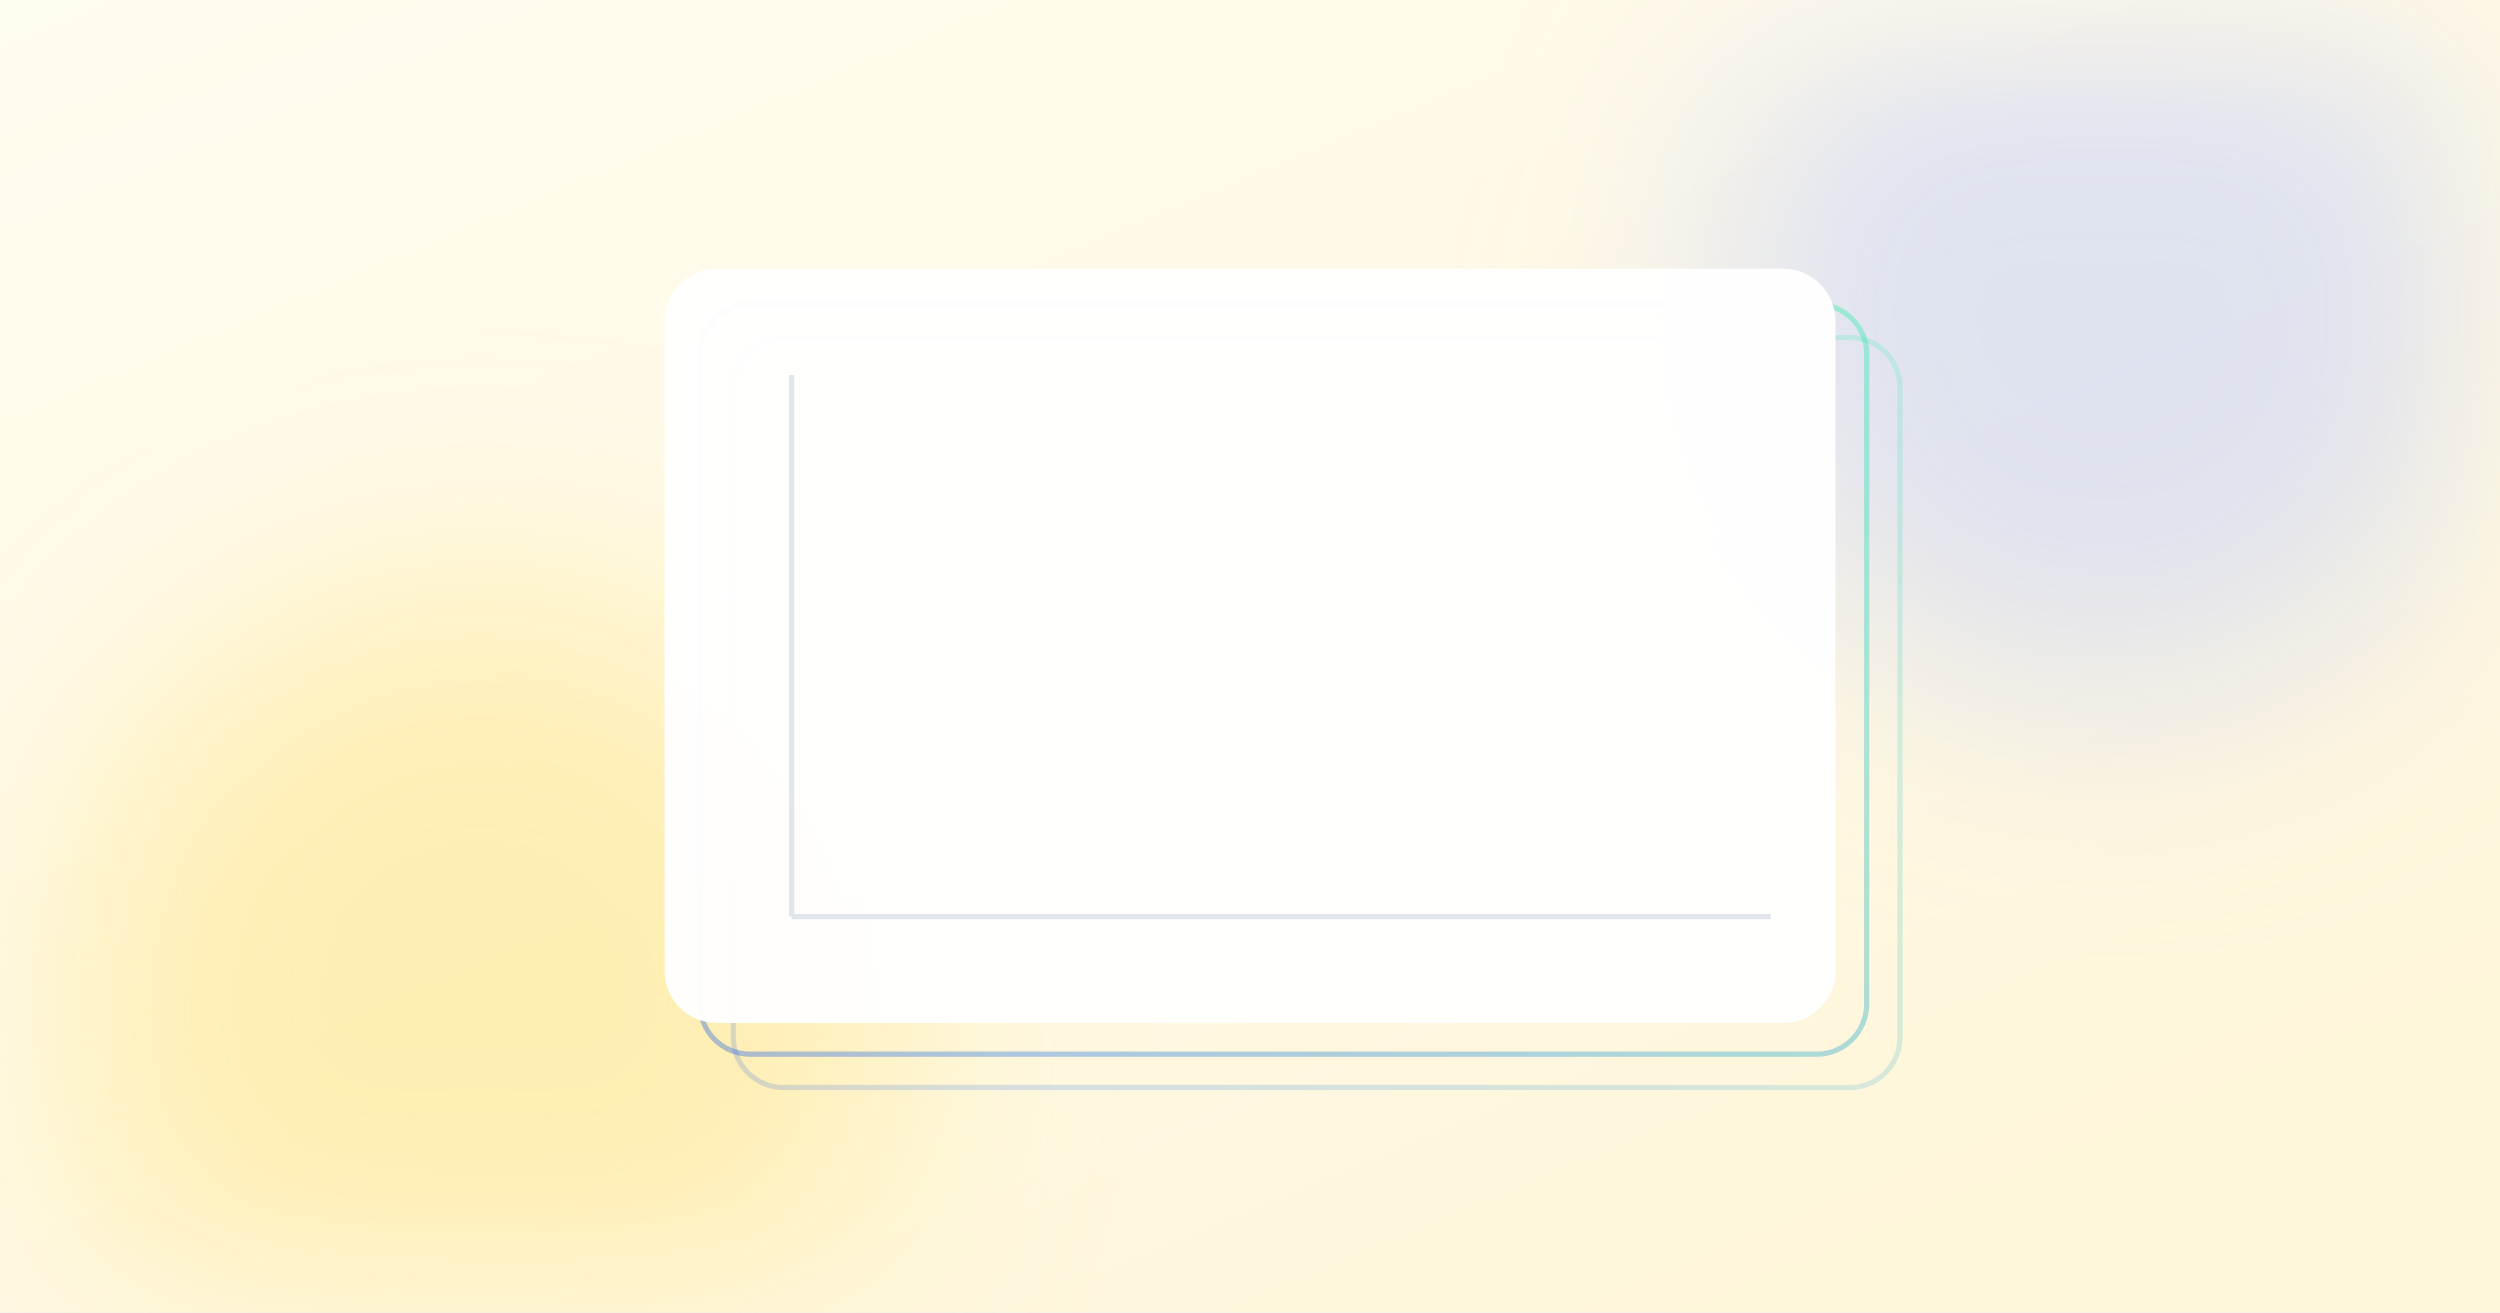
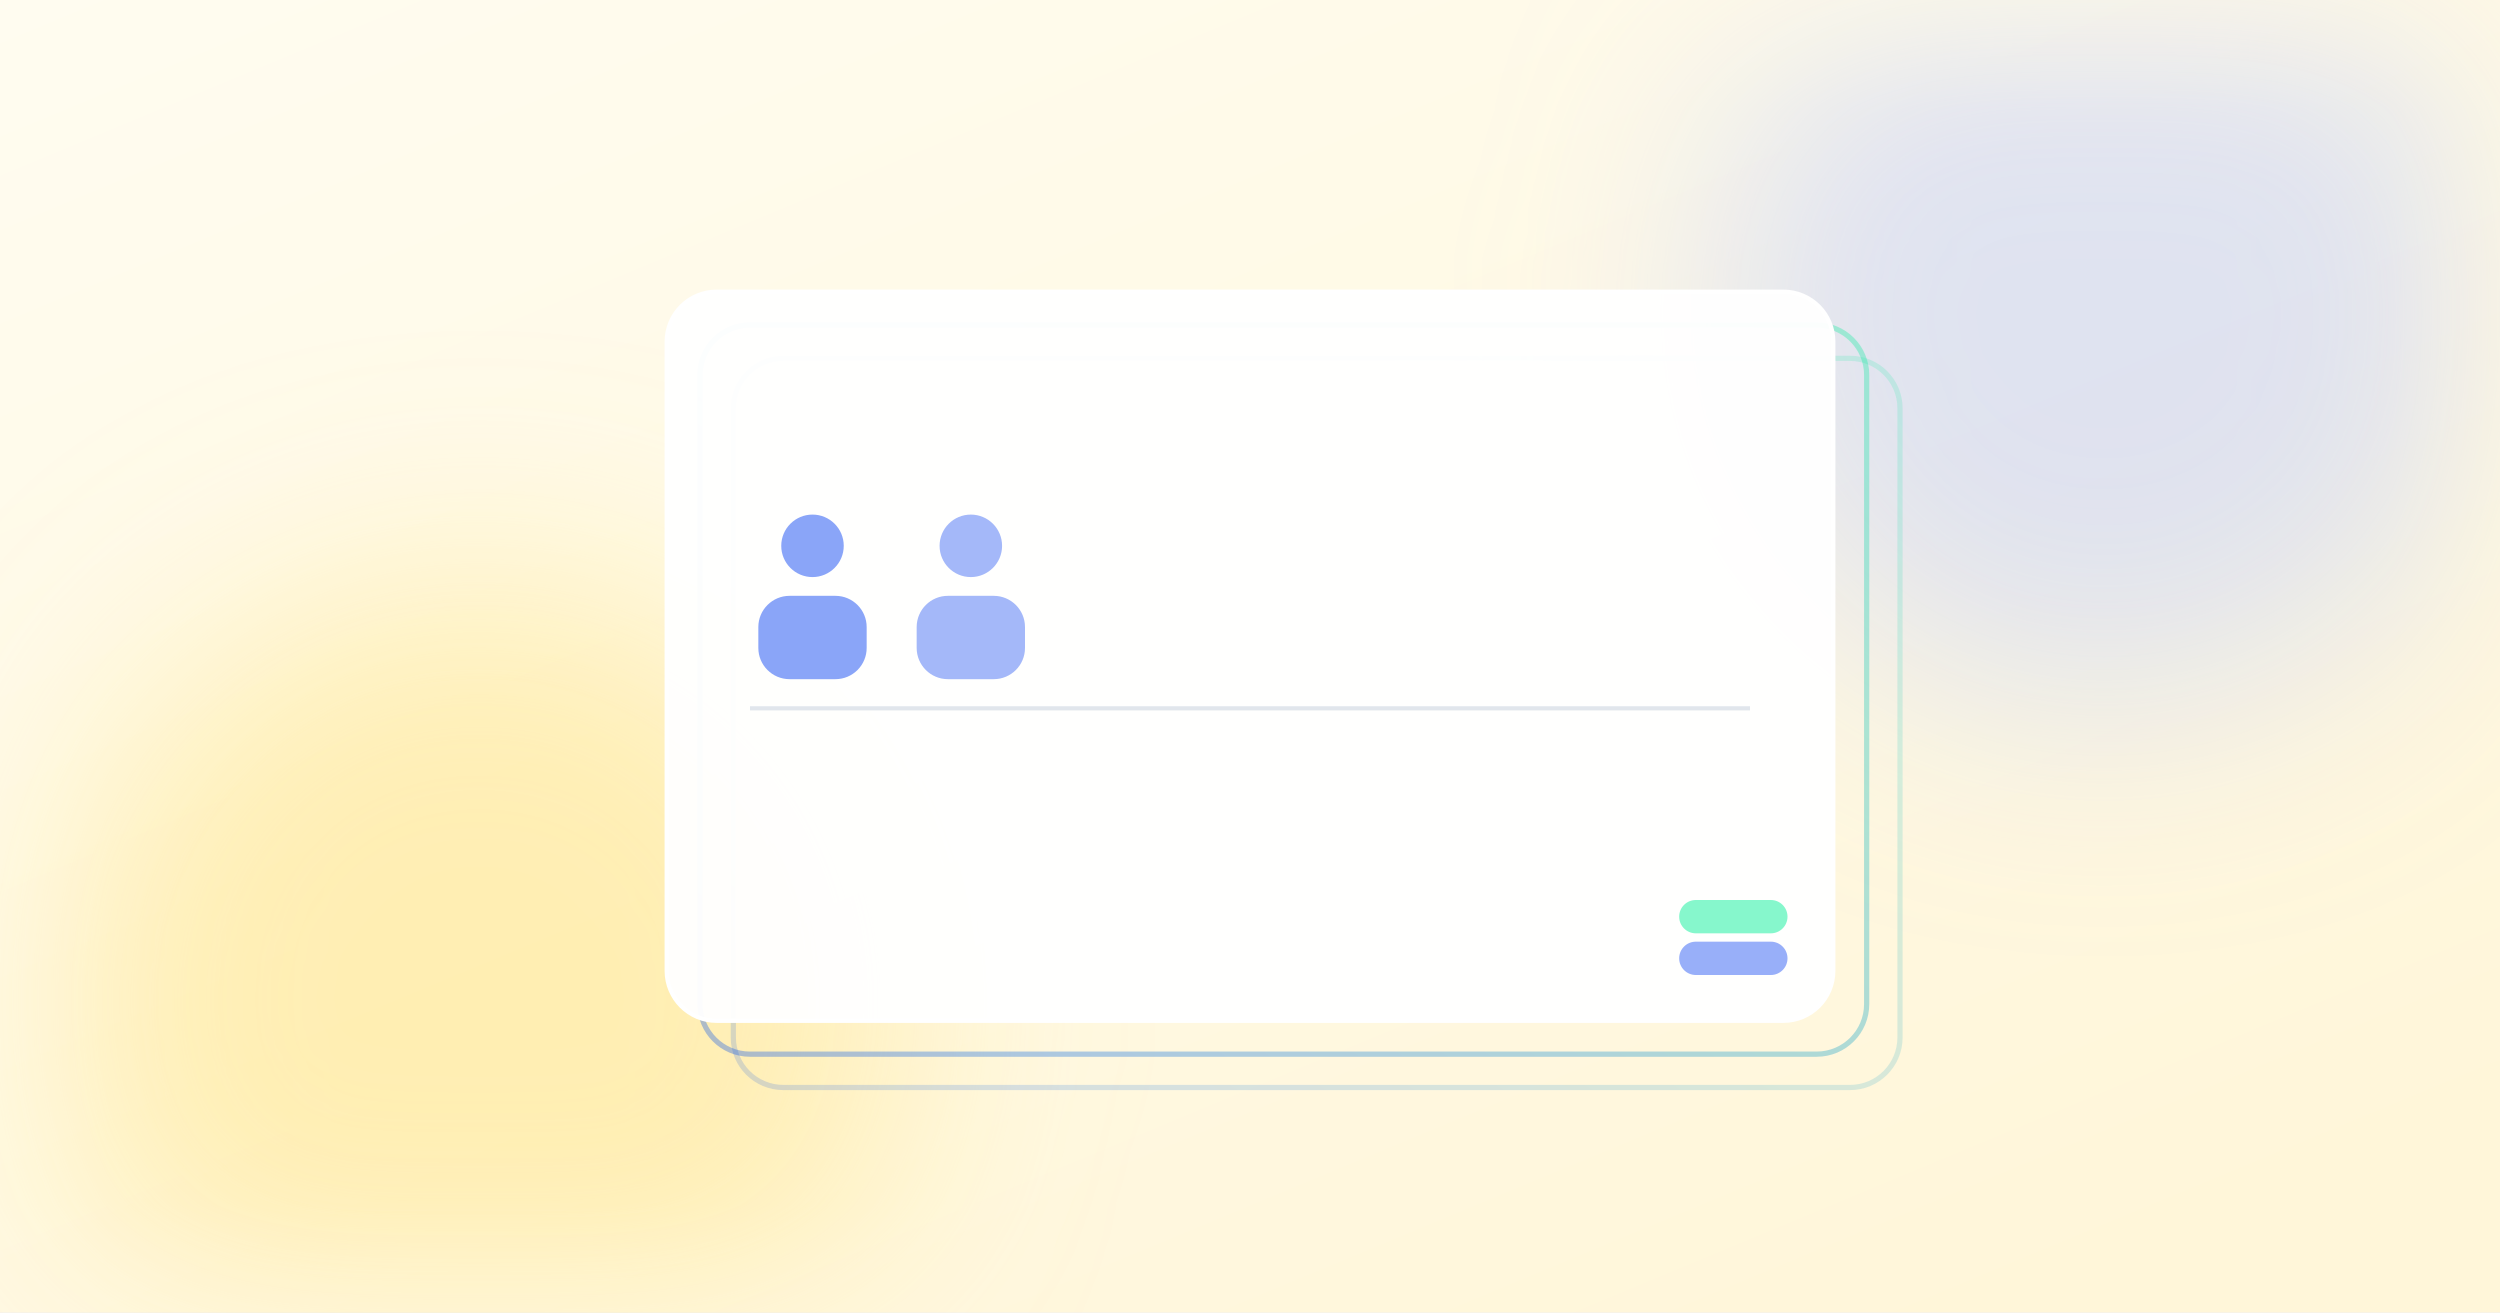
<svg xmlns="http://www.w3.org/2000/svg" viewBox="0 0 1200 630" font-family="Arial, Helvetica, sans-serif">
  <defs>
    <linearGradient id="bg" x1="0" y1="0" x2="0.8" y2="1">
      <stop offset="0" stop-color="#FFFCF0" />
      <stop offset="1" stop-color="#FFF6D9" />
    </linearGradient>
    <linearGradient id="brand" x1="0" y1="1" x2="1" y2="0">
      <stop offset="0" stop-color="#004aef" />
      <stop offset="1" stop-color="#07ef9c" />
    </linearGradient>
    <filter id="soft" x="-60%" y="-60%" width="220%" height="220%">
      <feGaussianBlur stdDeviation="55" />
    </filter>
-     <clipPath id="revealExp">
-       <rect class="clipExp" x="380" y="180" width="0" height="300" />
-     </clipPath>
-     <clipPath id="revealAct">
-       <rect class="clipAct" x="380" y="130" width="0" height="350" />
-     </clipPath>
    <style>
-       /* 11s loop: the plan said costs go DOWN as bots join the team; the
-          line that actually got drawn went UP, one bot at a time.
-          Yellow-led palette: this is the warning-sign cover of the set. */
-       .clipExp { animation: exp 11s ease-in-out infinite; }
-       @keyframes exp { 0%, 8% { width: 0; } 22% { width: 460px; } 94% { width: 460px; } 99%, 100% { width: 0; } }
-       .clipAct { animation: act 11s ease-in-out infinite; }
-       @keyframes act { 0%, 24% { width: 0; } 52% { width: 460px; } 94% { width: 460px; } 99%, 100% { width: 0; } }
-       .bot1, .bot2, .bot3, .peak, .exdown { opacity: 0; transform-box: fill-box; transform-origin: center; }
-       .bot1 { animation: pop1 11s ease-out infinite; }
-       .bot2 { animation: pop2 11s ease-out infinite; }
-       .bot3 { animation: pop3 11s ease-out infinite; }
-       @keyframes pop1 { 0%, 28% { opacity: 0; transform: scale(0.6); } 32% { opacity: 1; transform: scale(1); } 93% { opacity: 1; } 98%, 100% { opacity: 0; } }
-       @keyframes pop2 { 0%, 37% { opacity: 0; transform: scale(0.6); } 41% { opacity: 1; transform: scale(1); } 93% { opacity: 1; } 98%, 100% { opacity: 0; } }
-       @keyframes pop3 { 0%, 46% { opacity: 0; transform: scale(0.6); } 50% { opacity: 1; transform: scale(1); } 93% { opacity: 1; } 98%, 100% { opacity: 0; } }
-       .exdown { animation: exd 11s ease-out infinite; }
-       @keyframes exd { 0%, 20% { opacity: 0; } 24% { opacity: 1; } 93% { opacity: 1; } 98%, 100% { opacity: 0; } }
-       .peak { animation: pk 11s ease-out infinite; }
-       @keyframes pk { 0%, 52% { opacity: 0; transform: scale(0.4); } 57% { opacity: 1; transform: scale(1.15); } 62% { transform: scale(1); } 93% { opacity: 1; } 98%, 100% { opacity: 0; } }
+       /* 11s loop: the AI bot joins a two-person team (green spark of hope).
+          Then, instead of the team shrinking, MORE people keep joining and
+          the money stack keeps climbing — until the yellow warning pops.
+          Yellow-led palette: the warning-sign cover of the set. */
+       .bot, .hope, .p3, .p4, .p5, .m3, .m4, .m5, .m6, .warn { opacity: 0; transform-box: fill-box; transform-origin: center; }
+       .bot { animation: bt 11s ease-out infinite; }
+       @keyframes bt { 0%, 6% { opacity: 0; transform: translateY(10px) scale(0.85); } 10% { opacity: 1; transform: translateY(0) scale(1); } 94% { opacity: 1; } 99%, 100% { opacity: 0; } }
+       .hope { animation: hp 11s ease-out infinite; }
+       @keyframes hp { 0%, 10% { opacity: 0; transform: scale(0.4); } 14% { opacity: 1; transform: scale(1.1); } 18% { opacity: 1; transform: scale(1); } 24% { opacity: 0; transform: scale(0.6); } 100% { opacity: 0; } }
+       .p3 { animation: pp3 11s ease-out infinite; }
+       .p4 { animation: pp4 11s ease-out infinite; }
+       .p5 { animation: pp5 11s ease-out infinite; }
+       @keyframes pp3 { 0%, 20% { opacity: 0; transform: translateY(10px) scale(0.85); } 24% { opacity: 1; transform: translateY(0) scale(1); } 94% { opacity: 1; } 99%, 100% { opacity: 0; } }
+       @keyframes pp4 { 0%, 30% { opacity: 0; transform: translateY(10px) scale(0.85); } 34% { opacity: 1; transform: translateY(0) scale(1); } 94% { opacity: 1; } 99%, 100% { opacity: 0; } }
+       @keyframes pp5 { 0%, 40% { opacity: 0; transform: translateY(10px) scale(0.85); } 44% { opacity: 1; transform: translateY(0) scale(1); } 94% { opacity: 1; } 99%, 100% { opacity: 0; } }
+       .m3 { animation: mm3 11s ease-out infinite; }
+       .m4 { animation: mm4 11s ease-out infinite; }
+       .m5 { animation: mm5 11s ease-out infinite; }
+       .m6 { animation: mm6 11s ease-out infinite; }
+       @keyframes mm3 { 0%, 24% { opacity: 0; transform: translateY(8px); } 28% { opacity: 1; transform: translateY(0); } 94% { opacity: 1; } 99%, 100% { opacity: 0; } }
+       @keyframes mm4 { 0%, 34% { opacity: 0; transform: translateY(8px); } 38% { opacity: 1; transform: translateY(0); } 94% { opacity: 1; } 99%, 100% { opacity: 0; } }
+       @keyframes mm5 { 0%, 44% { opacity: 0; transform: translateY(8px); } 48% { opacity: 1; transform: translateY(0); } 94% { opacity: 1; } 99%, 100% { opacity: 0; } }
+       @keyframes mm6 { 0%, 50% { opacity: 0; transform: translateY(8px); } 54% { opacity: 1; transform: translateY(0); } 94% { opacity: 1; } 99%, 100% { opacity: 0; } }
+       .warn { animation: wr 11s ease-out infinite; }
+       @keyframes wr { 0%, 56% { opacity: 0; transform: scale(0.4); } 61% { opacity: 1; transform: scale(1.15); } 66% { transform: scale(1); } 94% { opacity: 1; } 99%, 100% { opacity: 0; } }
      .drift1 { animation: d1 20s ease-in-out infinite alternate; }
      .drift2 { animation: d2 26s ease-in-out infinite alternate; }
      @keyframes d1 { to { transform: translate(20px, -14px); } }
      @keyframes d2 { to { transform: translate(-16px, 12px); } }
      @media (prefers-reduced-motion: reduce) {
        * { animation: none !important; }
-         .clipExp, .clipAct { width: 460px; }
-         .bot1, .bot2, .bot3, .peak, .exdown { opacity: 1; }
+         .bot, .p3, .p4, .p5, .m3, .m4, .m5, .m6, .warn { opacity: 1; }
+         .hope { opacity: 0; }
      }
    </style>
  </defs>
  <rect width="1200" height="630" fill="url(#bg)" />
  <circle class="drift1" cx="230" cy="480" r="200" fill="#FFE58A" fill-opacity="0.55" filter="url(#soft)" />
  <circle class="drift2" cx="1010" cy="150" r="190" fill="#B8C9FF" fill-opacity="0.45" filter="url(#soft)" />
-   <rect x="352" y="162" width="560" height="360" rx="24" fill="none" stroke="url(#brand)" stroke-opacity="0.16" stroke-width="2.5" />
-   <rect x="336" y="146" width="560" height="360" rx="24" fill="none" stroke="url(#brand)" stroke-opacity="0.32" stroke-width="2.5" />
-   <rect x="320" y="130" width="560" height="360" rx="24" fill="#FFFFFF" fill-opacity="0.96" stroke="#FFFFFF" stroke-width="2" />
-   <line x1="380" y1="180" x2="380" y2="440" stroke="#E1E6EC" stroke-width="2.5" />
-   <line x1="380" y1="440" x2="850" y2="440" stroke="#E1E6EC" stroke-width="2.5" />
-   <g clip-path="url(#revealExp)">
-     <path d="M 380 260 C 500 270, 640 300, 830 350" fill="none" stroke="#9AA4B6" stroke-width="4" stroke-dasharray="12 10" stroke-linecap="round" />
+   <rect x="352" y="172" width="560" height="350" rx="24" fill="none" stroke="url(#brand)" stroke-opacity="0.16" stroke-width="2.5" />
+   <rect x="336" y="156" width="560" height="350" rx="24" fill="none" stroke="url(#brand)" stroke-opacity="0.32" stroke-width="2.5" />
+   <rect x="320" y="140" width="560" height="350" rx="24" fill="#FFFFFF" fill-opacity="0.96" stroke="#FFFFFF" stroke-width="2" />
+   <line x1="360" y1="340" x2="840" y2="340" stroke="#E1E6EC" stroke-width="2" />
+   <circle cx="390" cy="262" r="15" fill="#7E9BF7" fill-opacity="0.9" />
+   <rect x="364" y="286" width="52" height="40" rx="15" fill="#7E9BF7" fill-opacity="0.9" />
+   <circle cx="466" cy="262" r="15" fill="#7E9BF7" fill-opacity="0.7" />
+   <rect x="440" y="286" width="52" height="40" rx="15" fill="#7E9BF7" fill-opacity="0.7" />
+   <g class="bot">
+     <line x1="542" y1="238" x2="542" y2="228" stroke="#0fd6f7" stroke-width="3" stroke-linecap="round" />
+     <circle cx="542" cy="224" r="4" fill="#0fd6f7" />
+     <rect x="524" y="244" width="36" height="32" rx="9" fill="url(#brand)" />
+     <circle cx="534" cy="258" r="3.5" fill="#FFFFFF" />
+     <circle cx="550" cy="258" r="3.5" fill="#FFFFFF" />
+     <rect x="516" y="286" width="52" height="40" rx="15" fill="url(#brand)" />
  </g>
-   <g class="exdown">
-     <circle cx="830" cy="350" r="7" fill="#9AA4B6" />
-     <path d="M 852 342 L 852 362 M 845 355 L 852 363 L 859 355" fill="none" stroke="#9AA4B6" stroke-width="3.5" stroke-linecap="round" stroke-linejoin="round" />
+   <g class="hope">
+     <path d="M 588 196 Q 593.6 213.6 610 218.5 Q 593.6 223.4 588 241 Q 582.4 223.4 566 218.5 Q 582.4 213.6 588 196 Z" fill="#07ef9c" />
  </g>
-   <g clip-path="url(#revealAct)">
-     <path d="M 380 420 C 480 410, 560 380, 640 330 C 720 280, 780 230, 830 190" fill="none" stroke="url(#brand)" stroke-width="6" stroke-linecap="round" />
+   <g class="p3">
+     <circle cx="618" cy="262" r="15" fill="#7E9BF7" fill-opacity="0.8" />
+     <rect x="592" y="286" width="52" height="40" rx="15" fill="#7E9BF7" fill-opacity="0.8" />
  </g>
-   <g class="bot1">
-     <rect x="475" y="340" width="52" height="44" rx="12" fill="#FFFFFF" stroke="#E1E6EC" stroke-width="2" />
-     <circle cx="501" cy="336" r="4" fill="#0fd6f7" />
-     <circle cx="491" cy="360" r="4.5" fill="#004aef" />
-     <circle cx="511" cy="360" r="4.5" fill="#004aef" />
-     <rect x="491" y="371" width="20" height="4" rx="2" fill="#9AA4B6" />
+   <g class="p4">
+     <circle cx="694" cy="262" r="15" fill="#7E9BF7" fill-opacity="0.65" />
+     <rect x="668" y="286" width="52" height="40" rx="15" fill="#7E9BF7" fill-opacity="0.65" />
  </g>
-   <g class="bot2">
-     <rect x="600" y="255" width="52" height="44" rx="12" fill="#FFFFFF" stroke="#E1E6EC" stroke-width="2" />
-     <circle cx="626" cy="251" r="4" fill="#0fd6f7" />
-     <circle cx="616" cy="275" r="4.5" fill="#004aef" />
-     <circle cx="636" cy="275" r="4.5" fill="#004aef" />
-     <rect x="616" y="286" width="20" height="4" rx="2" fill="#9AA4B6" />
+   <g class="p5">
+     <circle cx="770" cy="262" r="15" fill="#7E9BF7" fill-opacity="0.5" />
+     <rect x="744" y="286" width="52" height="40" rx="15" fill="#7E9BF7" fill-opacity="0.5" />
  </g>
-   <g class="bot3">
-     <rect x="725" y="165" width="52" height="44" rx="12" fill="#FFFFFF" stroke="#E1E6EC" stroke-width="2" />
-     <circle cx="751" cy="161" r="4" fill="#0fd6f7" />
-     <circle cx="741" cy="185" r="4.5" fill="#004aef" />
-     <circle cx="761" cy="185" r="4.5" fill="#004aef" />
-     <rect x="741" y="196" width="20" height="4" rx="2" fill="#9AA4B6" />
+   <rect x="806" y="452" width="52" height="16" rx="8" fill="#7E9BF7" fill-opacity="0.8" />
+   <rect x="806" y="432" width="52" height="16" rx="8" fill="#86F7CC" />
+   <g class="m3">
+     <rect x="806" y="412" width="52" height="16" rx="8" fill="#7E9BF7" fill-opacity="0.8" />
  </g>
-   <g class="peak">
-     <circle cx="830" cy="190" r="9" fill="#ffce00" />
-     <path d="M 830 128 Q 837 148.4 857 154 Q 837 159.6 830 180 Q 823 159.6 803 154 Q 823 148.4 830 128 Z" fill="#ffce00" />
+   <g class="m4">
+     <rect x="806" y="392" width="52" height="16" rx="8" fill="#86F7CC" />
+   </g>
+   <g class="m5">
+     <rect x="806" y="372" width="52" height="16" rx="8" fill="#7E9BF7" fill-opacity="0.8" />
+   </g>
+   <g class="m6">
+     <rect x="806" y="352" width="52" height="16" rx="8" fill="#FFD84D" />
+     <text x="832" y="345" font-size="22" font-weight="700" fill="#B98A00" text-anchor="middle">$</text>
+   </g>
+   <g class="warn">
+     <path d="M 880 268 Q 887 288.4 907 294 Q 887 299.6 880 320 Q 873 299.6 853 294 Q 873 288.4 880 268 Z" fill="#ffce00" />
  </g>
</svg>
